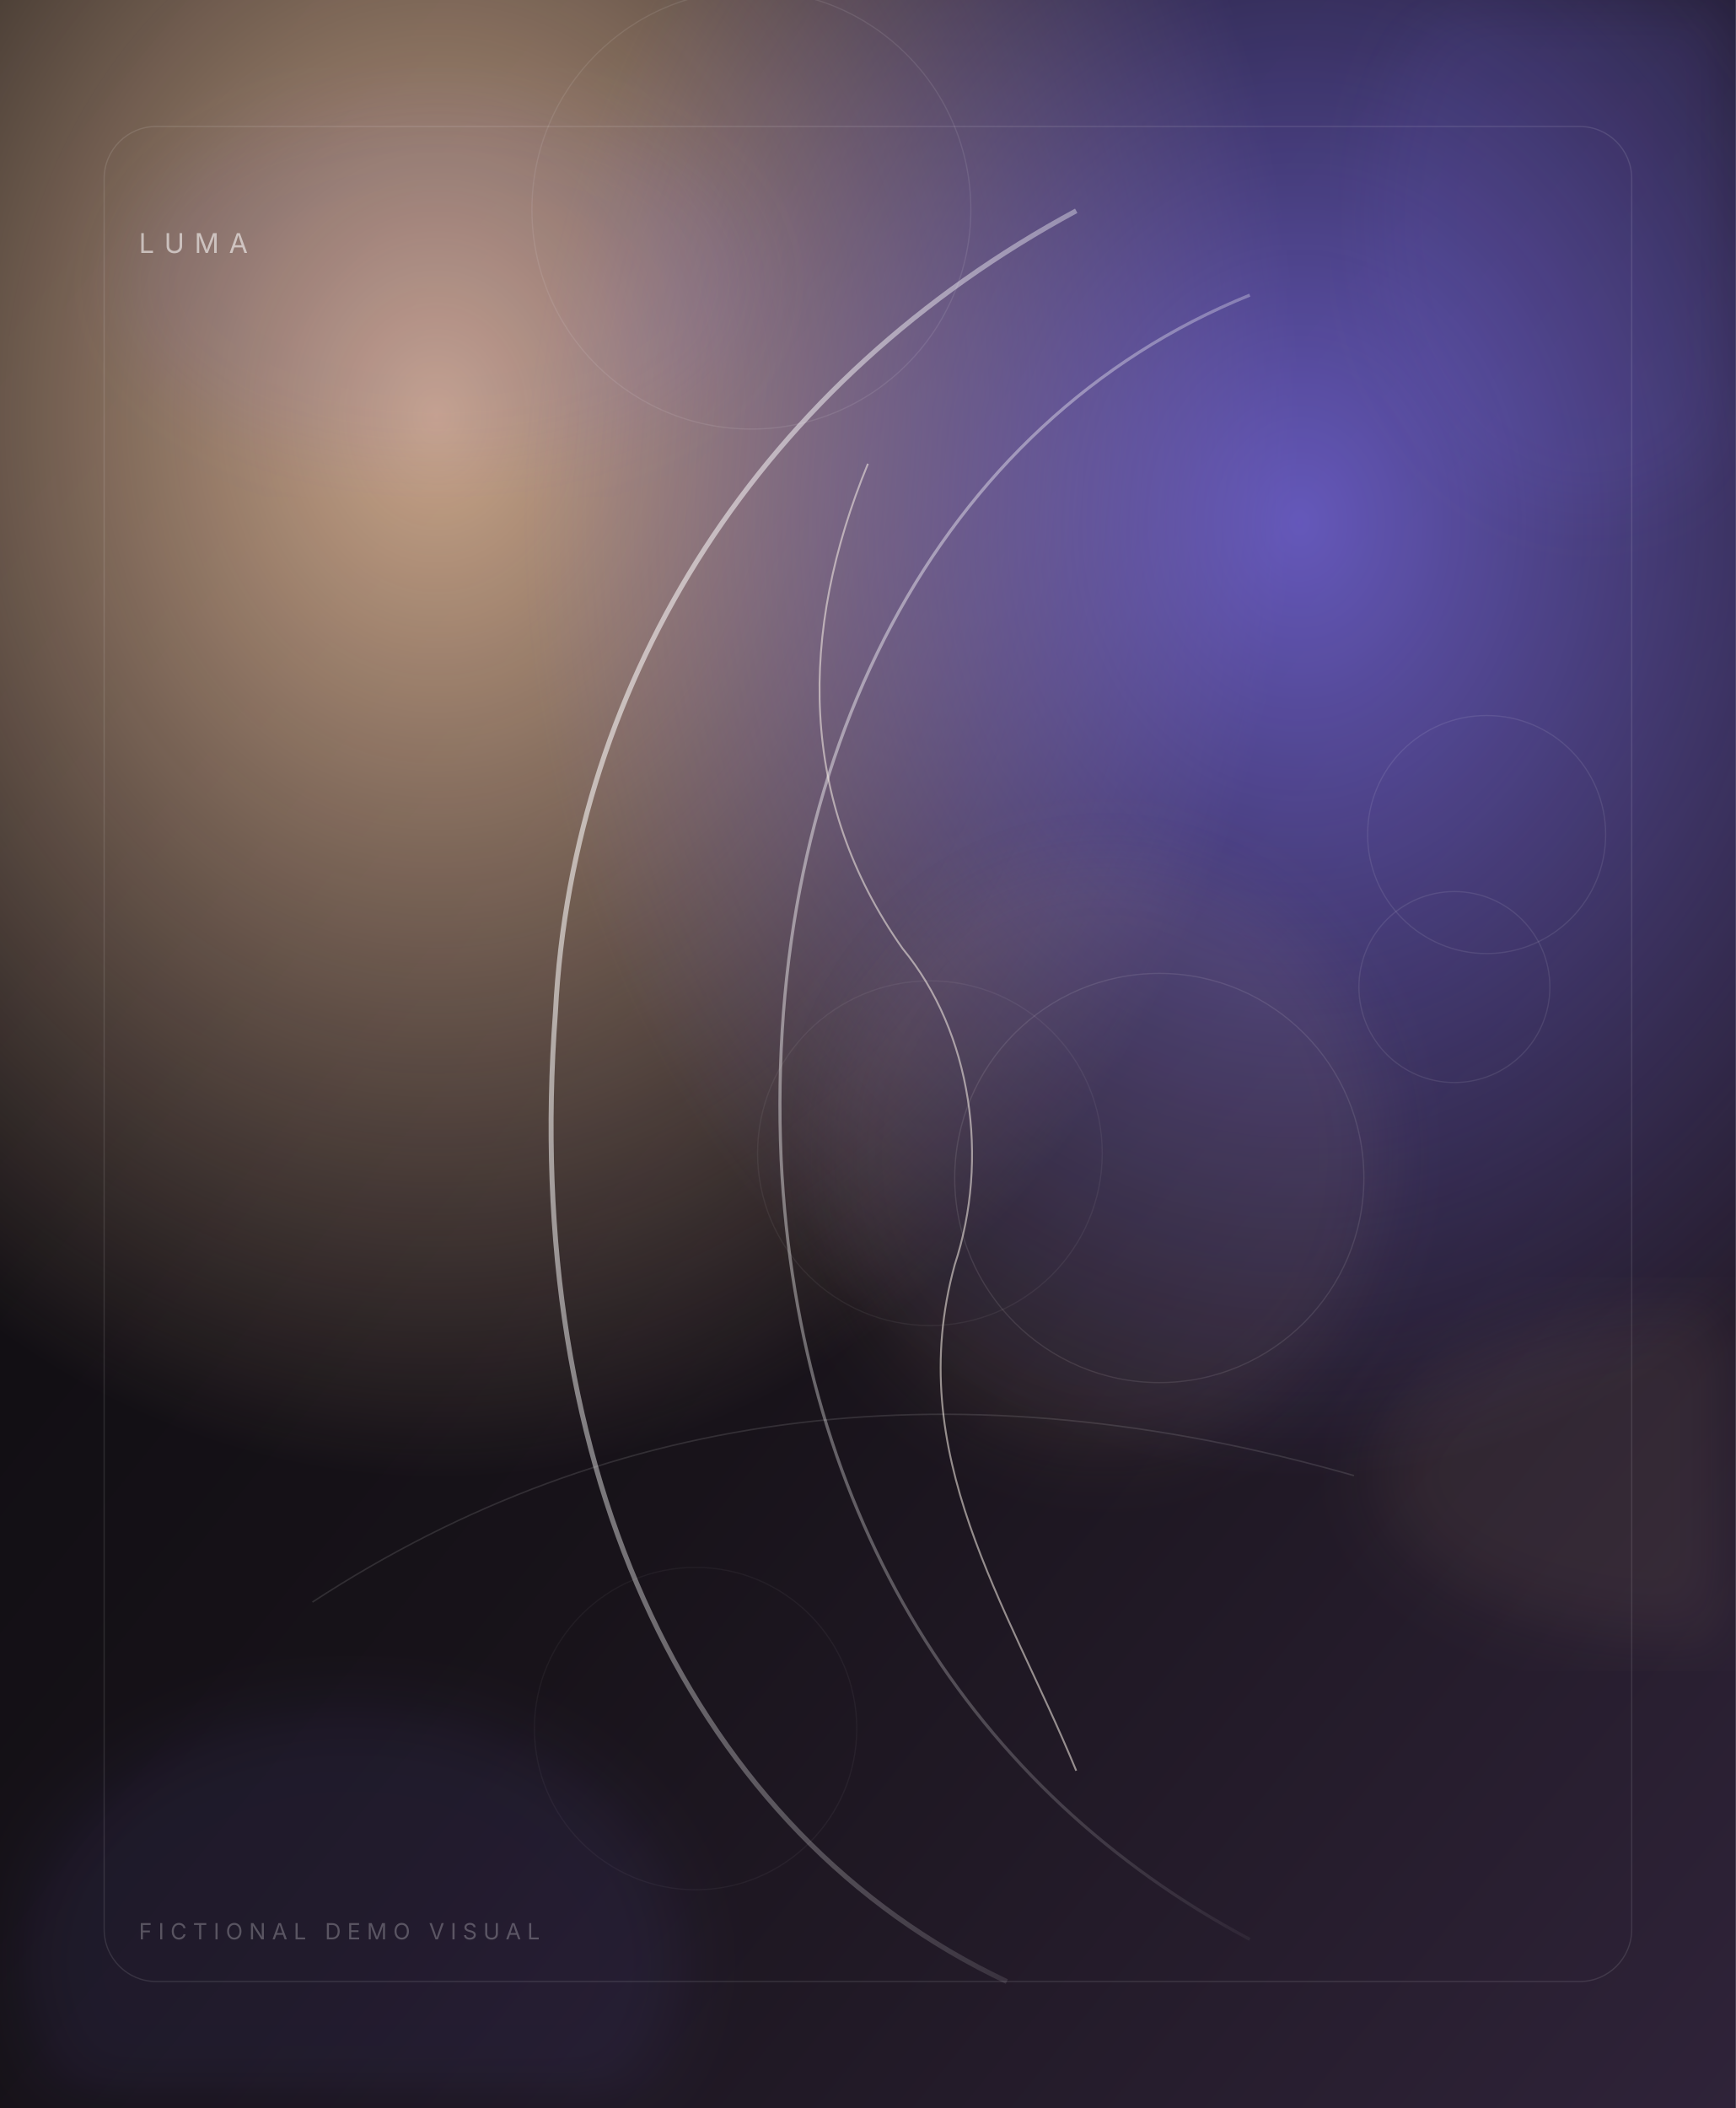
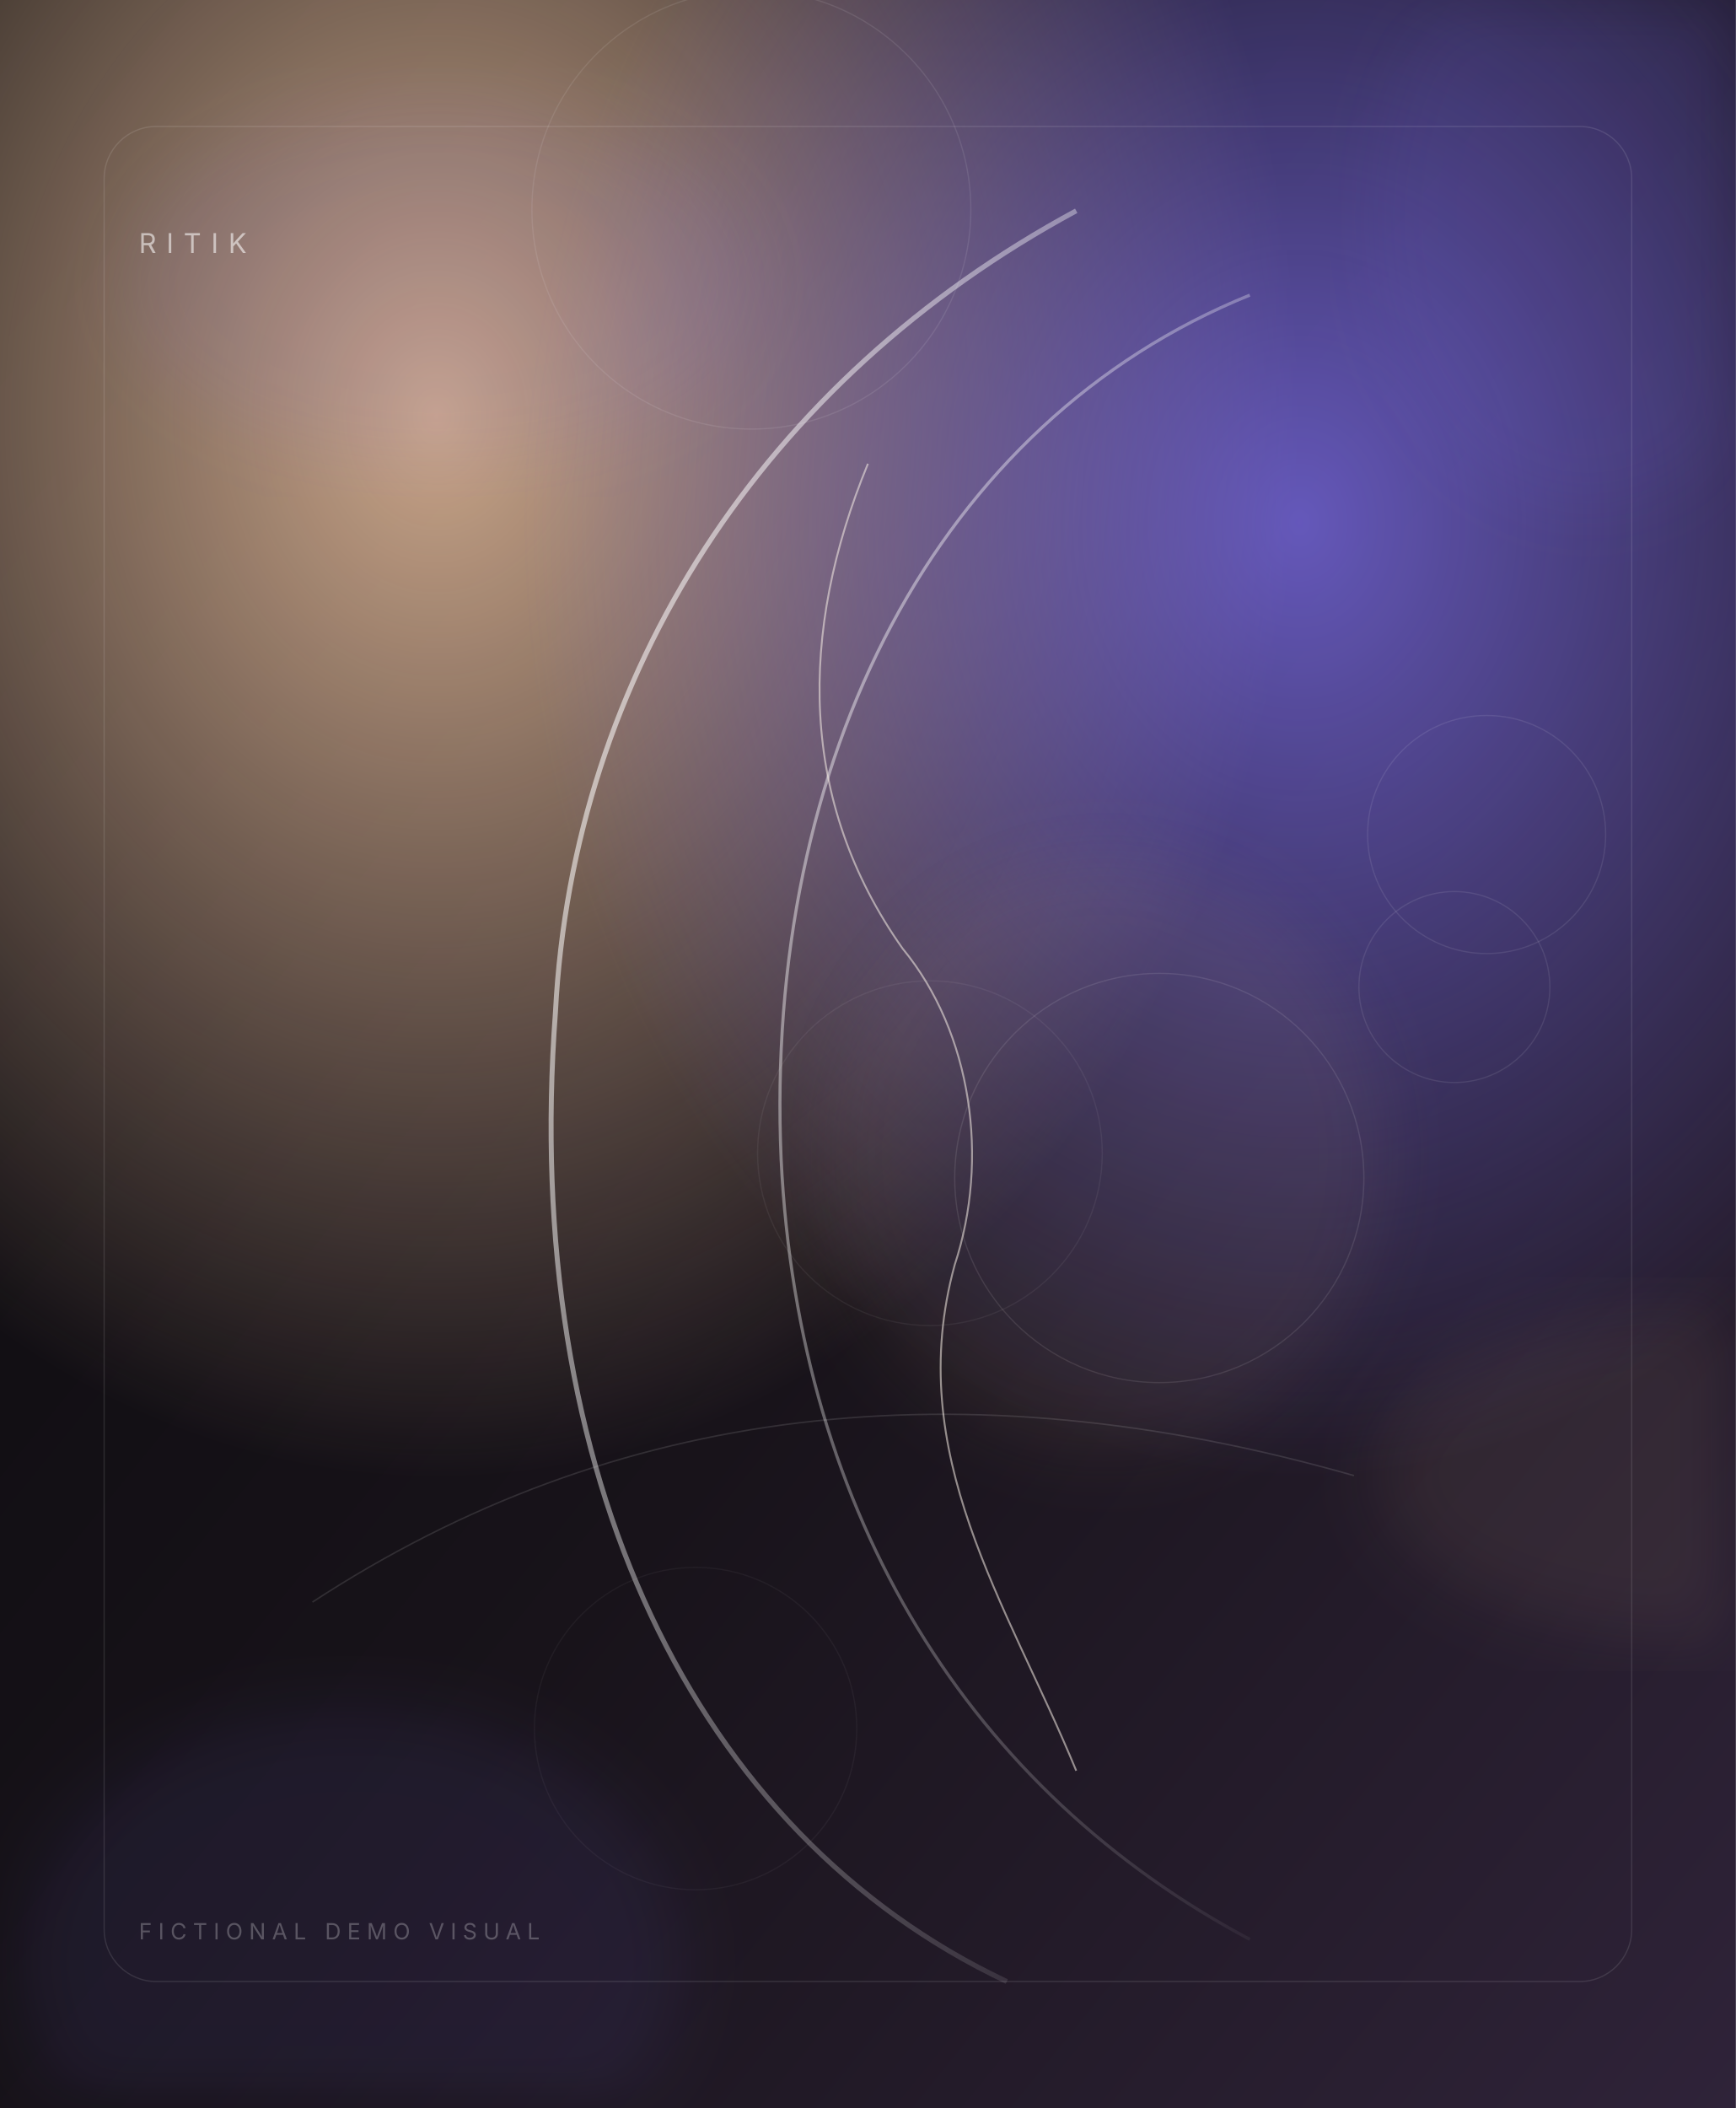
<svg xmlns="http://www.w3.org/2000/svg" viewBox="0 0 1400 1700" role="img" aria-labelledby="title desc">
  <defs>
    <linearGradient id="bg" x1="0" y1="0" x2="1" y2="1">
      <stop offset="0%" stop-color="#09090b" />
      <stop offset="55%" stop-color="#18131a" />
      <stop offset="100%" stop-color="#2f2339" />
    </linearGradient>
    <radialGradient id="glow1" cx="25%" cy="20%" r="50%">
      <stop offset="0%" stop-color="#ddb596" stop-opacity="0.9" />
      <stop offset="100%" stop-color="#ddb596" stop-opacity="0" />
    </radialGradient>
    <radialGradient id="glow2" cx="75%" cy="25%" r="45%">
      <stop offset="0%" stop-color="#8676ff" stop-opacity="0.7" />
      <stop offset="100%" stop-color="#8676ff" stop-opacity="0" />
    </radialGradient>
    <linearGradient id="line" x1="0" y1="0" x2="1" y2="1">
      <stop offset="0%" stop-color="#fff" stop-opacity="0.85" />
      <stop offset="100%" stop-color="#fff" stop-opacity="0.08" />
    </linearGradient>
    <filter id="blur">
      <feGaussianBlur stdDeviation="28" />
    </filter>
  </defs>
  <rect width="100%" height="100%" fill="url(#bg)" />
  <rect width="100%" height="100%" fill="url(#glow1)" />
  <rect width="100%" height="100%" fill="url(#glow2)" />
  <circle cx="1173" cy="796" r="77" fill="none" stroke="rgba(255,255,255,0.093)" />
  <circle cx="606" cy="169" r="177" fill="none" stroke="rgba(255,255,255,0.09)" />
  <circle cx="750" cy="930" r="139" fill="none" stroke="rgba(255,255,255,0.059)" />
  <circle cx="1199" cy="673" r="96" fill="none" stroke="rgba(255,255,255,0.09)" />
  <circle cx="561" cy="1394" r="130" fill="none" stroke="rgba(255,255,255,0.045)" />
  <circle cx="935" cy="950" r="165" fill="none" stroke="rgba(255,255,255,0.102)" />
  <ellipse cx="354" cy="228" rx="254" ry="144" fill="#8676ff" opacity="0.08" filter="url(#blur)" />
  <ellipse cx="283" cy="1582" rx="268" ry="205" fill="#8676ff" opacity="0.08" filter="url(#blur)" />
  <ellipse cx="891" cy="932" rx="225" ry="240" fill="#ddb596" opacity="0.08" filter="url(#blur)" />
  <ellipse cx="1370" cy="1189" rx="260" ry="132" fill="#ddb596" opacity="0.08" filter="url(#blur)" />
  <ellipse cx="1281" cy="176" rx="173" ry="232" fill="#8676ff" opacity="0.08" filter="url(#blur)" />
  <path d="M868.0,170.0 C 616.0,306.0 462.0,544.0 448.0,816.0 C 420.0,1190.0 560.0,1479.0 812.0,1598.0" fill="none" stroke="url(#line)" stroke-width="4" opacity="0.8" />
  <path d="M1008.0,238 C 756.0,340.0 616.0,612.0 630.0,935 C 644.0,1224.0 784,1445.0 1008.0,1564.0" fill="none" stroke="url(#line)" stroke-width="2.5" opacity="0.62" />
  <path d="M700.0,374.0 C 644.0,510.0 644.0,646.0 728.0,765.0 C 784,833.0 798,935 770,1020.0 C 728.0,1173.0 812.0,1292.0 868.0,1428.0" fill="none" stroke="#f7efe6" stroke-width="1.5" opacity="0.55" />
  <path d="M252.0,1292.0 Q 616.0,1054.0 1092.0,1190.0" fill="none" stroke="#fff" stroke-opacity="0.12" stroke-width="1.2" />
  <rect x="84.0" y="102.0" width="1232.0" height="1496.0" rx="42" fill="none" stroke="rgba(255,255,255,0.11)" />
  <g opacity="0.8">
-     <text x="112.0" y="204.0" fill="rgba(255,255,255,0.70)" font-family="Inter, Arial, sans-serif" font-size="22" letter-spacing="8">LUMA</text>
+     <text x="112.0" y="204.0" fill="rgba(255,255,255,0.70)" font-family="Inter, Arial, sans-serif" font-size="22" letter-spacing="8">RITIK</text>
    <text x="112.0" y="1564.0" fill="rgba(255,255,255,0.32)" font-family="Inter, Arial, sans-serif" font-size="18" letter-spacing="5">FICTIONAL DEMO VISUAL</text>
  </g>
</svg>
